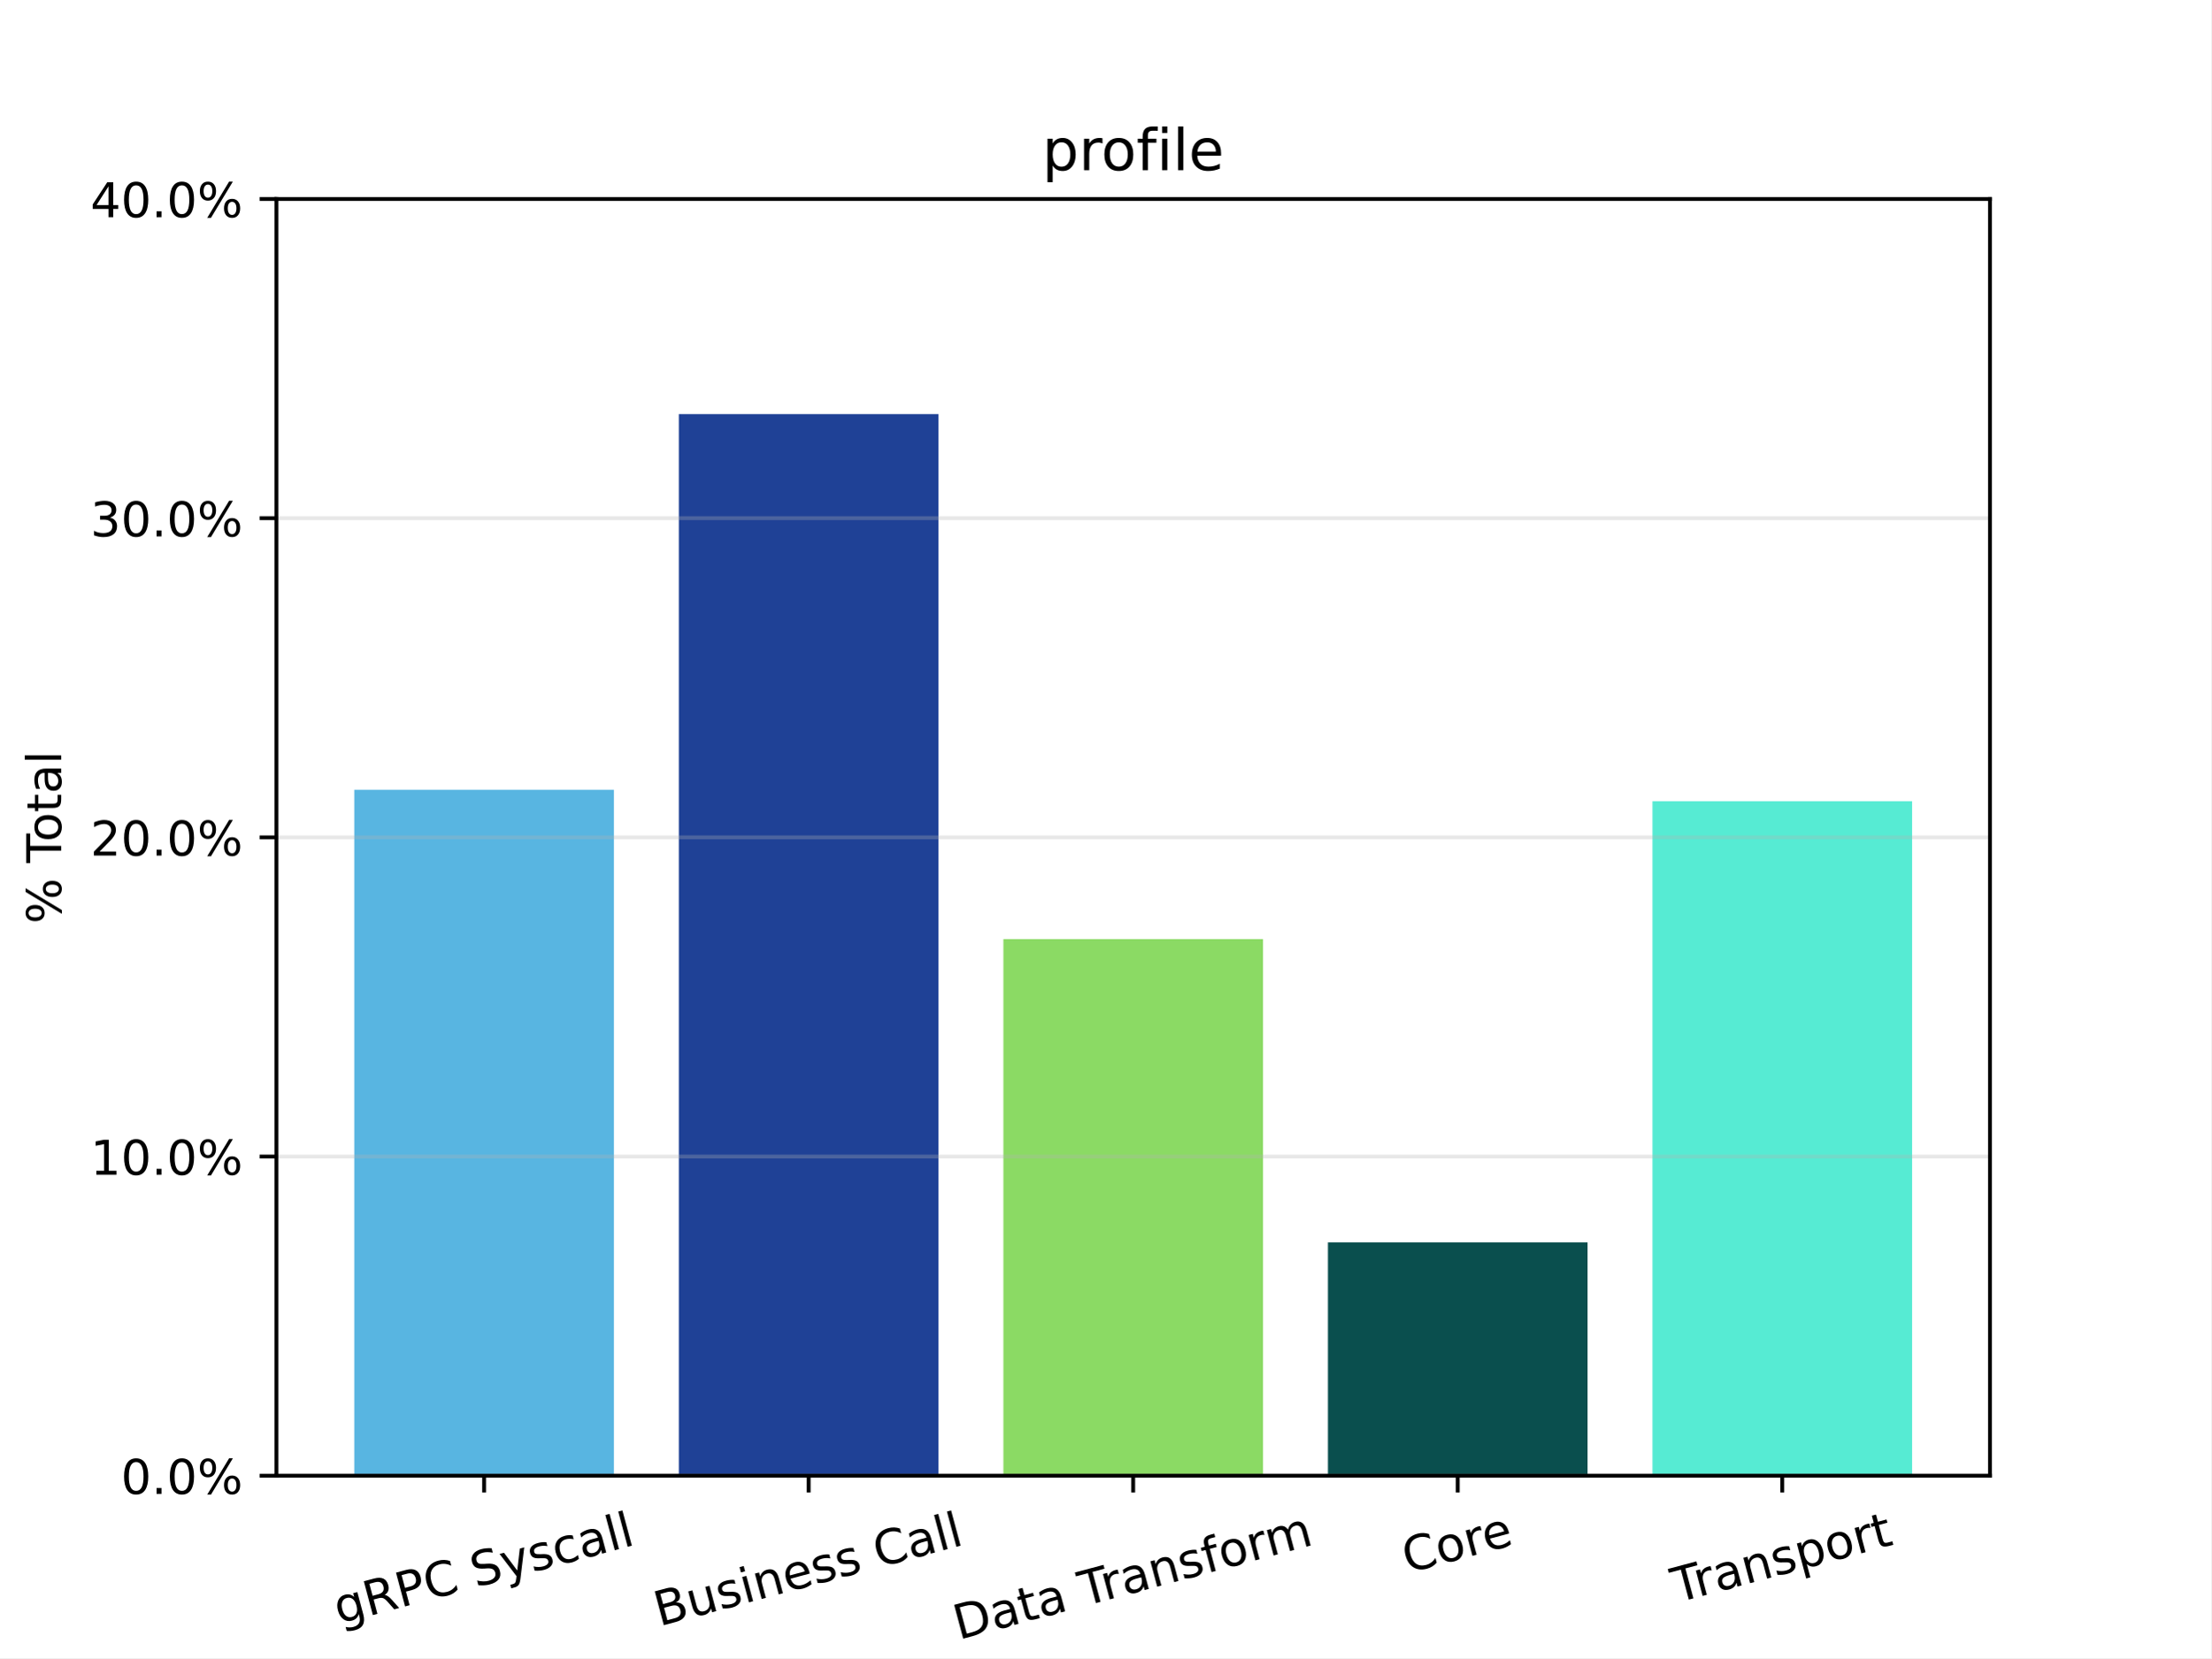
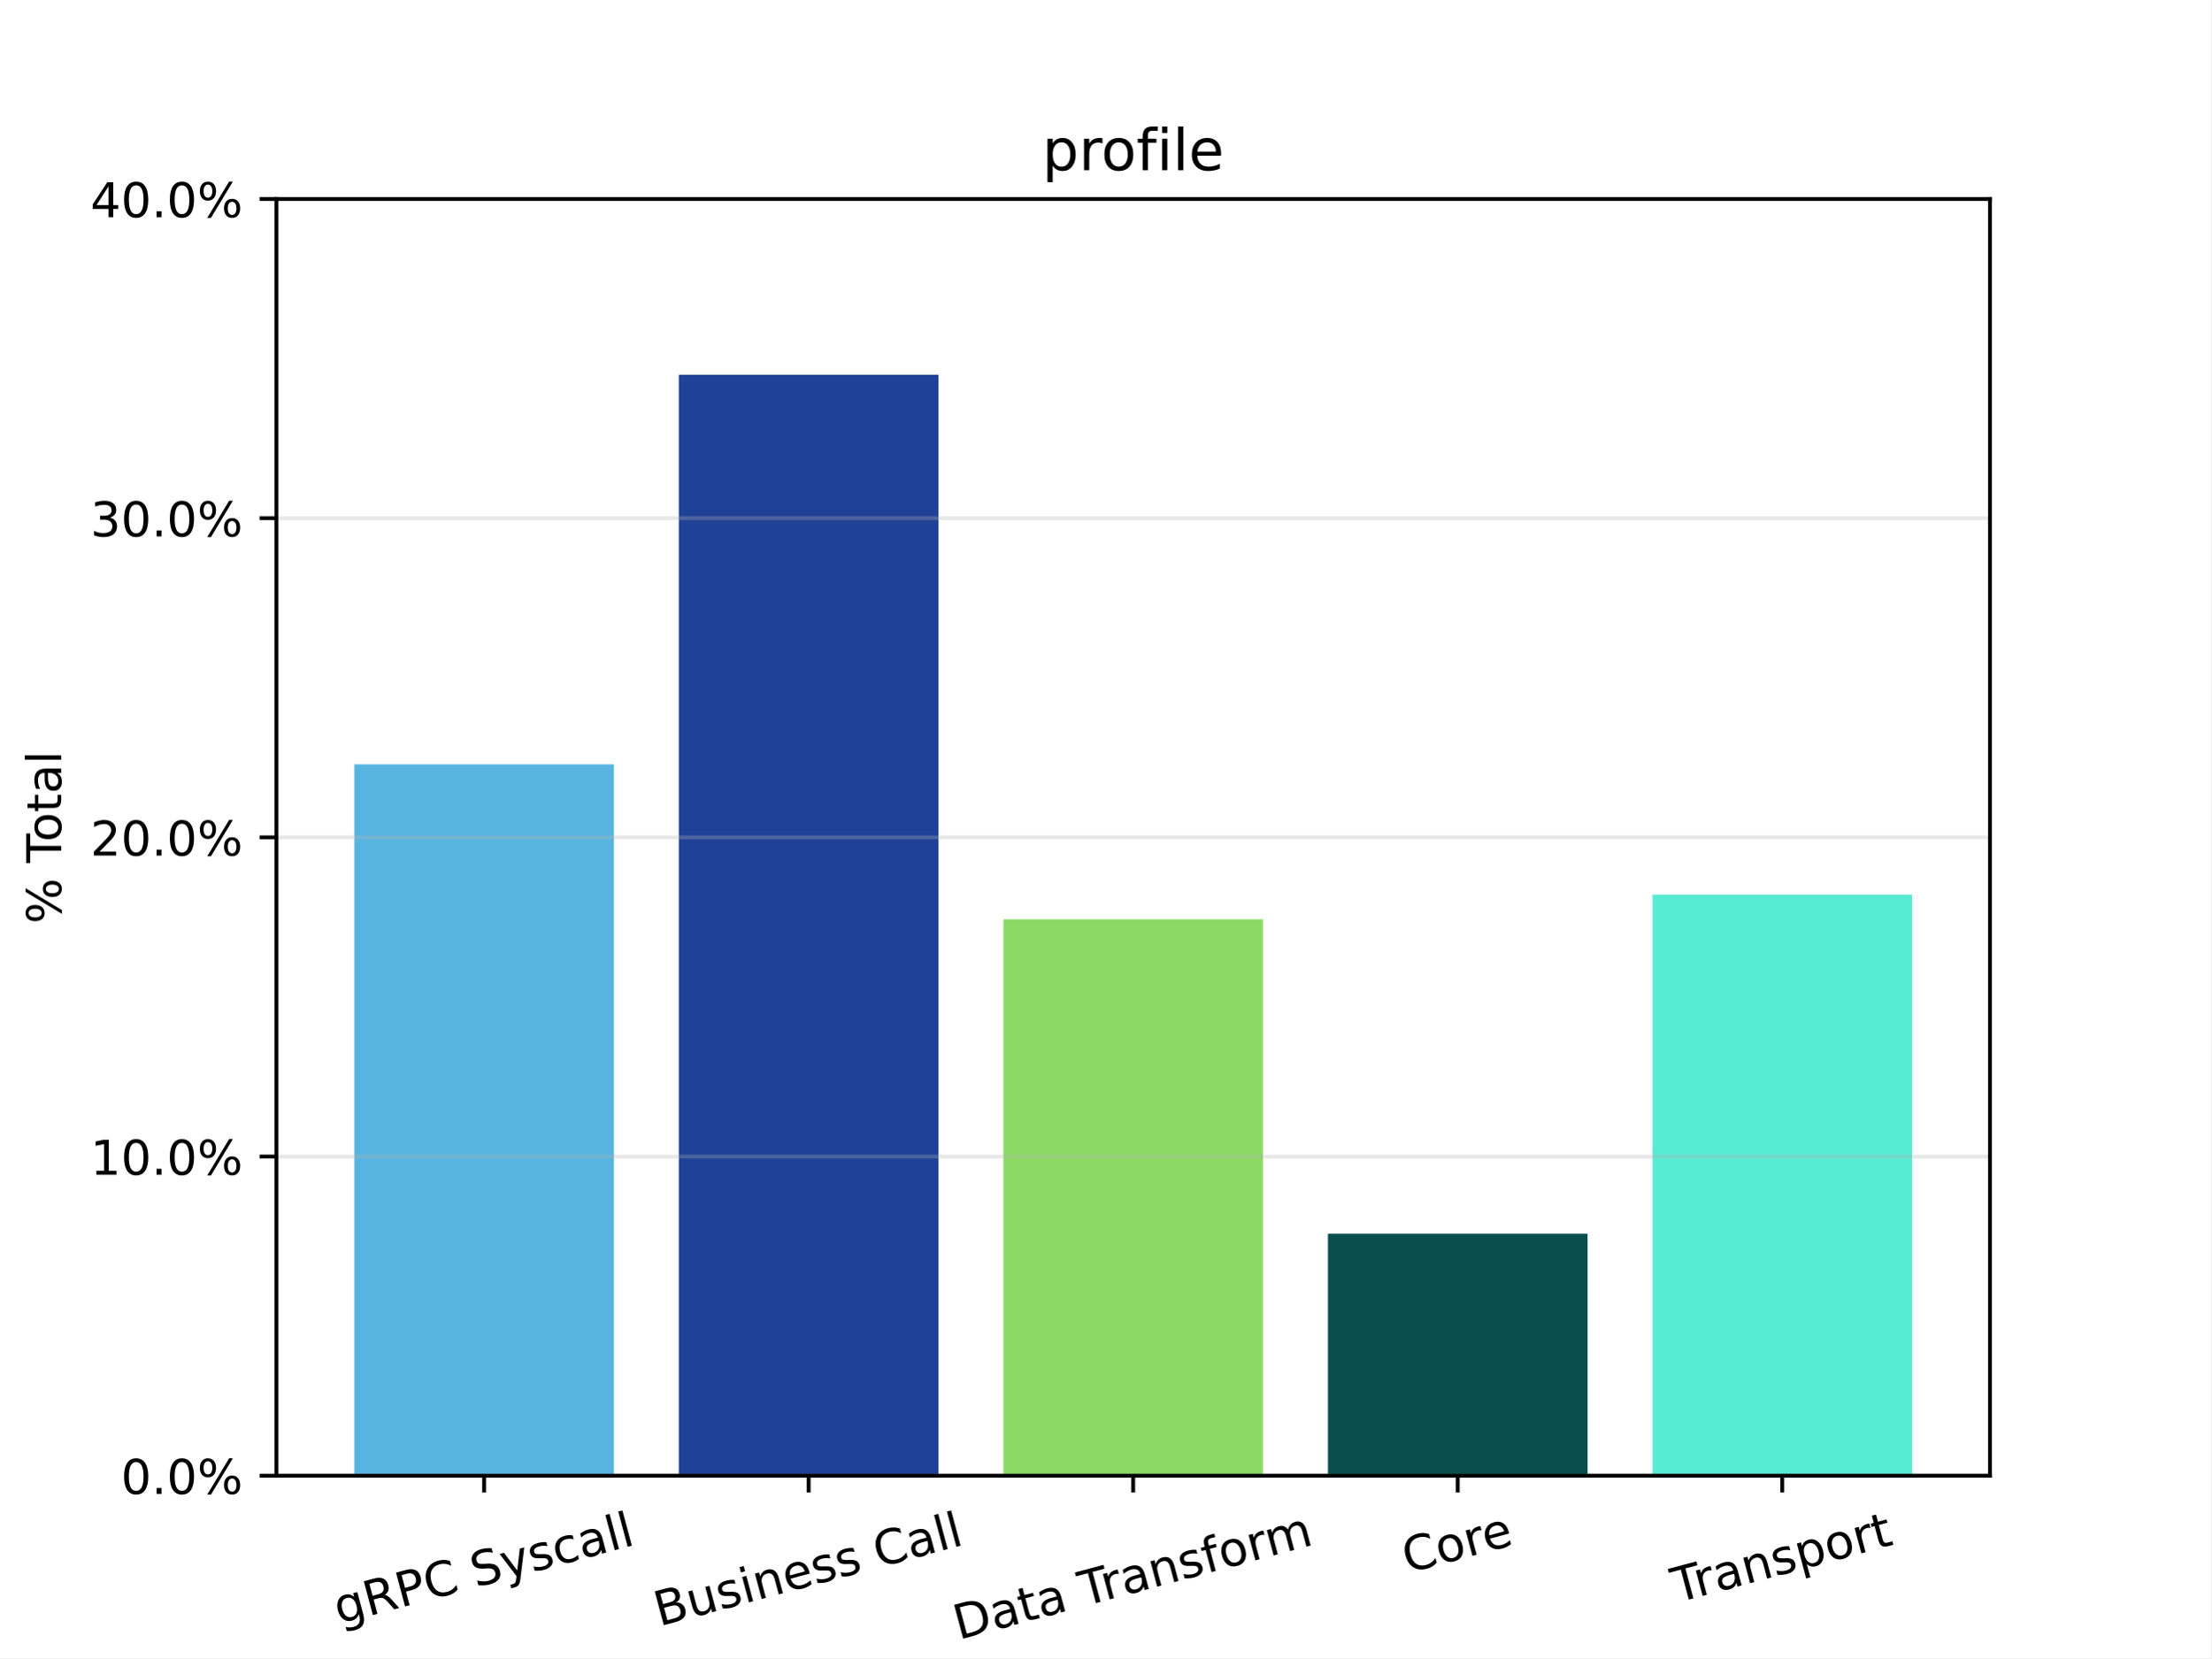
<svg xmlns="http://www.w3.org/2000/svg" xmlns:xlink="http://www.w3.org/1999/xlink" width="460.8pt" height="345.6pt" viewBox="0 0 460.8 345.6" version="1.1">
  <defs>
    <style type="text/css">*{stroke-linejoin: round; stroke-linecap: butt}</style>
  </defs>
  <g id="figure_1">
    <g id="patch_1">
      <path d="M 0 345.6  L 460.8 345.6  L 460.8 0  L 0 0  z " style="fill: #ffffff" />
    </g>
    <g id="axes_1">
      <g id="patch_2">
        <path d="M 57.6 307.584  L 414.72 307.584  L 414.72 41.472  L 57.6 41.472  z " style="fill: #ffffff" />
      </g>
      <g id="patch_3">
-         <path d="M 73.833 307.584  L 127.942 307.584  L 127.942 164.618  L 73.833 164.618  z " clip-path="url(#pe82b537e76)" style="fill: #58b5e1" />
+         <path d="M 73.833 307.584  L 127.942 307.584  L 127.942 159.317  L 73.833 159.317  z " clip-path="url(#p94d9283b08)" style="fill: #58b5e1" />
      </g>
      <g id="patch_4">
-         <path d="M 141.469 307.584  L 195.578 307.584  L 195.578 86.309  L 141.469 86.309  z " clip-path="url(#pe82b537e76)" style="fill: #1f4196" />
+         <path d="M 141.469 307.584  L 195.578 307.584  L 195.578 78.103  L 141.469 78.103  z " clip-path="url(#p94d9283b08)" style="fill: #1f4196" />
      </g>
      <g id="patch_5">
-         <path d="M 209.105 307.584  L 263.215 307.584  L 263.215 195.75  L 209.105 195.75  z " clip-path="url(#pe82b537e76)" style="fill: #8bda64" />
+         <path d="M 209.105 307.584  L 263.215 307.584  L 263.215 191.603  L 209.105 191.603  z " clip-path="url(#p94d9283b08)" style="fill: #8bda64" />
      </g>
      <g id="patch_6">
-         <path d="M 276.742 307.584  L 330.851 307.584  L 330.851 258.951  L 276.742 258.951  z " clip-path="url(#pe82b537e76)" style="fill: #0a4f4e" />
+         <path d="M 276.742 307.584  L 330.851 307.584  L 330.851 257.148  L 276.742 257.148  z " clip-path="url(#p94d9283b08)" style="fill: #0a4f4e" />
      </g>
      <g id="patch_7">
-         <path d="M 344.378 307.584  L 398.487 307.584  L 398.487 167.011  L 344.378 167.011  z " clip-path="url(#pe82b537e76)" style="fill: #56ebd3" />
+         <path d="M 344.378 307.584  L 398.487 307.584  L 398.487 186.469  L 344.378 186.469  z " clip-path="url(#p94d9283b08)" style="fill: #56ebd3" />
      </g>
      <g id="matplotlib.axis_1">
        <g id="xtick_1">
          <g id="line2d_1">
            <defs>
-               <path id="ma9f3b00390" d="M 0 0  L 0 3.5  " style="stroke: #000000; stroke-width: 0.8" />
+               <path id="m9556becb26" d="M 0 0  L 0 3.5  " style="stroke: #000000; stroke-width: 0.8" />
            </defs>
            <g>
-               <use xlink:href="#ma9f3b00390" x="100.887" y="307.584" style="stroke: #000000; stroke-width: 0.8" />
+               <use xlink:href="#m9556becb26" x="100.887" y="307.584" style="stroke: #000000; stroke-width: 0.8" />
            </g>
          </g>
          <g id="text_1">
            <g transform="translate(70.62089 338.526) rotate(-15) scale(0.1 -0.1)">
              <defs>
                <path id="DejaVuSans-67" d="M 2906 1791  Q 2906 2416 2648 2759  Q 2391 3103 1925 3103  Q 1463 3103 1205 2759  Q 947 2416 947 1791  Q 947 1169 1205 825  Q 1463 481 1925 481  Q 2391 481 2648 825  Q 2906 1169 2906 1791  z M 3481 434  Q 3481 -459 3084 -895  Q 2688 -1331 1869 -1331  Q 1566 -1331 1297 -1286  Q 1028 -1241 775 -1147  L 775 -588  Q 1028 -725 1275 -790  Q 1522 -856 1778 -856  Q 2344 -856 2625 -561  Q 2906 -266 2906 331  L 2906 616  Q 2728 306 2450 153  Q 2172 0 1784 0  Q 1141 0 747 490  Q 353 981 353 1791  Q 353 2603 747 3093  Q 1141 3584 1784 3584  Q 2172 3584 2450 3431  Q 2728 3278 2906 2969  L 2906 3500  L 3481 3500  L 3481 434  z " transform="scale(0.015625)" />
                <path id="DejaVuSans-52" d="M 2841 2188  Q 3044 2119 3236 1894  Q 3428 1669 3622 1275  L 4263 0  L 3584 0  L 2988 1197  Q 2756 1666 2539 1819  Q 2322 1972 1947 1972  L 1259 1972  L 1259 0  L 628 0  L 628 4666  L 2053 4666  Q 2853 4666 3247 4331  Q 3641 3997 3641 3322  Q 3641 2881 3436 2590  Q 3231 2300 2841 2188  z M 1259 4147  L 1259 2491  L 2053 2491  Q 2509 2491 2742 2702  Q 2975 2913 2975 3322  Q 2975 3731 2742 3939  Q 2509 4147 2053 4147  L 1259 4147  z " transform="scale(0.015625)" />
                <path id="DejaVuSans-50" d="M 1259 4147  L 1259 2394  L 2053 2394  Q 2494 2394 2734 2622  Q 2975 2850 2975 3272  Q 2975 3691 2734 3919  Q 2494 4147 2053 4147  L 1259 4147  z M 628 4666  L 2053 4666  Q 2838 4666 3239 4311  Q 3641 3956 3641 3272  Q 3641 2581 3239 2228  Q 2838 1875 2053 1875  L 1259 1875  L 1259 0  L 628 0  L 628 4666  z " transform="scale(0.015625)" />
                <path id="DejaVuSans-43" d="M 4122 4306  L 4122 3641  Q 3803 3938 3442 4084  Q 3081 4231 2675 4231  Q 1875 4231 1450 3742  Q 1025 3253 1025 2328  Q 1025 1406 1450 917  Q 1875 428 2675 428  Q 3081 428 3442 575  Q 3803 722 4122 1019  L 4122 359  Q 3791 134 3420 21  Q 3050 -91 2638 -91  Q 1578 -91 968 557  Q 359 1206 359 2328  Q 359 3453 968 4101  Q 1578 4750 2638 4750  Q 3056 4750 3426 4639  Q 3797 4528 4122 4306  z " transform="scale(0.015625)" />
                <path id="DejaVuSans-20" transform="scale(0.015625)" />
                <path id="DejaVuSans-53" d="M 3425 4513  L 3425 3897  Q 3066 4069 2747 4153  Q 2428 4238 2131 4238  Q 1616 4238 1336 4038  Q 1056 3838 1056 3469  Q 1056 3159 1242 3001  Q 1428 2844 1947 2747  L 2328 2669  Q 3034 2534 3370 2195  Q 3706 1856 3706 1288  Q 3706 609 3251 259  Q 2797 -91 1919 -91  Q 1588 -91 1214 -16  Q 841 59 441 206  L 441 856  Q 825 641 1194 531  Q 1563 422 1919 422  Q 2459 422 2753 634  Q 3047 847 3047 1241  Q 3047 1584 2836 1778  Q 2625 1972 2144 2069  L 1759 2144  Q 1053 2284 737 2584  Q 422 2884 422 3419  Q 422 4038 858 4394  Q 1294 4750 2059 4750  Q 2388 4750 2728 4690  Q 3069 4631 3425 4513  z " transform="scale(0.015625)" />
                <path id="DejaVuSans-79" d="M 2059 -325  Q 1816 -950 1584 -1140  Q 1353 -1331 966 -1331  L 506 -1331  L 506 -850  L 844 -850  Q 1081 -850 1212 -737  Q 1344 -625 1503 -206  L 1606 56  L 191 3500  L 800 3500  L 1894 763  L 2988 3500  L 3597 3500  L 2059 -325  z " transform="scale(0.015625)" />
                <path id="DejaVuSans-73" d="M 2834 3397  L 2834 2853  Q 2591 2978 2328 3040  Q 2066 3103 1784 3103  Q 1356 3103 1142 2972  Q 928 2841 928 2578  Q 928 2378 1081 2264  Q 1234 2150 1697 2047  L 1894 2003  Q 2506 1872 2764 1633  Q 3022 1394 3022 966  Q 3022 478 2636 193  Q 2250 -91 1575 -91  Q 1294 -91 989 -36  Q 684 19 347 128  L 347 722  Q 666 556 975 473  Q 1284 391 1588 391  Q 1994 391 2212 530  Q 2431 669 2431 922  Q 2431 1156 2273 1281  Q 2116 1406 1581 1522  L 1381 1569  Q 847 1681 609 1914  Q 372 2147 372 2553  Q 372 3047 722 3315  Q 1072 3584 1716 3584  Q 2034 3584 2315 3537  Q 2597 3491 2834 3397  z " transform="scale(0.015625)" />
                <path id="DejaVuSans-63" d="M 3122 3366  L 3122 2828  Q 2878 2963 2633 3030  Q 2388 3097 2138 3097  Q 1578 3097 1268 2742  Q 959 2388 959 1747  Q 959 1106 1268 751  Q 1578 397 2138 397  Q 2388 397 2633 464  Q 2878 531 3122 666  L 3122 134  Q 2881 22 2623 -34  Q 2366 -91 2075 -91  Q 1284 -91 818 406  Q 353 903 353 1747  Q 353 2603 823 3093  Q 1294 3584 2113 3584  Q 2378 3584 2631 3529  Q 2884 3475 3122 3366  z " transform="scale(0.015625)" />
                <path id="DejaVuSans-61" d="M 2194 1759  Q 1497 1759 1228 1600  Q 959 1441 959 1056  Q 959 750 1161 570  Q 1363 391 1709 391  Q 2188 391 2477 730  Q 2766 1069 2766 1631  L 2766 1759  L 2194 1759  z M 3341 1997  L 3341 0  L 2766 0  L 2766 531  Q 2569 213 2275 61  Q 1981 -91 1556 -91  Q 1019 -91 701 211  Q 384 513 384 1019  Q 384 1609 779 1909  Q 1175 2209 1959 2209  L 2766 2209  L 2766 2266  Q 2766 2663 2505 2880  Q 2244 3097 1772 3097  Q 1472 3097 1187 3025  Q 903 2953 641 2809  L 641 3341  Q 956 3463 1253 3523  Q 1550 3584 1831 3584  Q 2591 3584 2966 3190  Q 3341 2797 3341 1997  z " transform="scale(0.015625)" />
                <path id="DejaVuSans-6c" d="M 603 4863  L 1178 4863  L 1178 0  L 603 0  L 603 4863  z " transform="scale(0.015625)" />
              </defs>
              <use xlink:href="#DejaVuSans-67" />
              <use xlink:href="#DejaVuSans-52" x="63.477" />
              <use xlink:href="#DejaVuSans-50" x="132.959" />
              <use xlink:href="#DejaVuSans-43" x="193.262" />
              <use xlink:href="#DejaVuSans-20" x="263.086" />
              <use xlink:href="#DejaVuSans-53" x="294.873" />
              <use xlink:href="#DejaVuSans-79" x="358.35" />
              <use xlink:href="#DejaVuSans-73" x="417.529" />
              <use xlink:href="#DejaVuSans-63" x="469.629" />
              <use xlink:href="#DejaVuSans-61" x="524.609" />
              <use xlink:href="#DejaVuSans-6c" x="585.889" />
              <use xlink:href="#DejaVuSans-6c" x="613.672" />
            </g>
          </g>
        </g>
        <g id="xtick_2">
          <g id="line2d_2">
            <g>
-               <use xlink:href="#ma9f3b00390" x="168.524" y="307.584" style="stroke: #000000; stroke-width: 0.8" />
+               <use xlink:href="#m9556becb26" x="168.524" y="307.584" style="stroke: #000000; stroke-width: 0.8" />
            </g>
          </g>
          <g id="text_2">
            <g transform="translate(137.3909 338.9902) rotate(-15) scale(0.1 -0.1)">
              <defs>
                <path id="DejaVuSans-42" d="M 1259 2228  L 1259 519  L 2272 519  Q 2781 519 3026 730  Q 3272 941 3272 1375  Q 3272 1813 3026 2020  Q 2781 2228 2272 2228  L 1259 2228  z M 1259 4147  L 1259 2741  L 2194 2741  Q 2656 2741 2882 2914  Q 3109 3088 3109 3444  Q 3109 3797 2882 3972  Q 2656 4147 2194 4147  L 1259 4147  z M 628 4666  L 2241 4666  Q 2963 4666 3353 4366  Q 3744 4066 3744 3513  Q 3744 3084 3544 2831  Q 3344 2578 2956 2516  Q 3422 2416 3680 2098  Q 3938 1781 3938 1306  Q 3938 681 3513 340  Q 3088 0 2303 0  L 628 0  L 628 4666  z " transform="scale(0.015625)" />
                <path id="DejaVuSans-75" d="M 544 1381  L 544 3500  L 1119 3500  L 1119 1403  Q 1119 906 1312 657  Q 1506 409 1894 409  Q 2359 409 2629 706  Q 2900 1003 2900 1516  L 2900 3500  L 3475 3500  L 3475 0  L 2900 0  L 2900 538  Q 2691 219 2414 64  Q 2138 -91 1772 -91  Q 1169 -91 856 284  Q 544 659 544 1381  z M 1991 3584  L 1991 3584  z " transform="scale(0.015625)" />
                <path id="DejaVuSans-69" d="M 603 3500  L 1178 3500  L 1178 0  L 603 0  L 603 3500  z M 603 4863  L 1178 4863  L 1178 4134  L 603 4134  L 603 4863  z " transform="scale(0.015625)" />
                <path id="DejaVuSans-6e" d="M 3513 2113  L 3513 0  L 2938 0  L 2938 2094  Q 2938 2591 2744 2837  Q 2550 3084 2163 3084  Q 1697 3084 1428 2787  Q 1159 2491 1159 1978  L 1159 0  L 581 0  L 581 3500  L 1159 3500  L 1159 2956  Q 1366 3272 1645 3428  Q 1925 3584 2291 3584  Q 2894 3584 3203 3211  Q 3513 2838 3513 2113  z " transform="scale(0.015625)" />
                <path id="DejaVuSans-65" d="M 3597 1894  L 3597 1613  L 953 1613  Q 991 1019 1311 708  Q 1631 397 2203 397  Q 2534 397 2845 478  Q 3156 559 3463 722  L 3463 178  Q 3153 47 2828 -22  Q 2503 -91 2169 -91  Q 1331 -91 842 396  Q 353 884 353 1716  Q 353 2575 817 3079  Q 1281 3584 2069 3584  Q 2775 3584 3186 3129  Q 3597 2675 3597 1894  z M 3022 2063  Q 3016 2534 2758 2815  Q 2500 3097 2075 3097  Q 1594 3097 1305 2825  Q 1016 2553 972 2059  L 3022 2063  z " transform="scale(0.015625)" />
              </defs>
              <use xlink:href="#DejaVuSans-42" />
              <use xlink:href="#DejaVuSans-75" x="68.604" />
              <use xlink:href="#DejaVuSans-73" x="131.982" />
              <use xlink:href="#DejaVuSans-69" x="184.082" />
              <use xlink:href="#DejaVuSans-6e" x="211.865" />
              <use xlink:href="#DejaVuSans-65" x="275.244" />
              <use xlink:href="#DejaVuSans-73" x="336.768" />
              <use xlink:href="#DejaVuSans-73" x="388.867" />
              <use xlink:href="#DejaVuSans-20" x="440.967" />
              <use xlink:href="#DejaVuSans-43" x="472.754" />
              <use xlink:href="#DejaVuSans-61" x="542.578" />
              <use xlink:href="#DejaVuSans-6c" x="603.857" />
              <use xlink:href="#DejaVuSans-6c" x="631.641" />
            </g>
          </g>
        </g>
        <g id="xtick_3">
          <g id="line2d_3">
            <g>
-               <use xlink:href="#ma9f3b00390" x="236.16" y="307.584" style="stroke: #000000; stroke-width: 0.8" />
+               <use xlink:href="#m9556becb26" x="236.16" y="307.584" style="stroke: #000000; stroke-width: 0.8" />
            </g>
          </g>
          <g id="text_3">
            <g transform="translate(199.7879 341.798) rotate(-15) scale(0.1 -0.1)">
              <defs>
                <path id="DejaVuSans-44" d="M 1259 4147  L 1259 519  L 2022 519  Q 2988 519 3436 956  Q 3884 1394 3884 2338  Q 3884 3275 3436 3711  Q 2988 4147 2022 4147  L 1259 4147  z M 628 4666  L 1925 4666  Q 3281 4666 3915 4102  Q 4550 3538 4550 2338  Q 4550 1131 3912 565  Q 3275 0 1925 0  L 628 0  L 628 4666  z " transform="scale(0.015625)" />
                <path id="DejaVuSans-74" d="M 1172 4494  L 1172 3500  L 2356 3500  L 2356 3053  L 1172 3053  L 1172 1153  Q 1172 725 1289 603  Q 1406 481 1766 481  L 2356 481  L 2356 0  L 1766 0  Q 1100 0 847 248  Q 594 497 594 1153  L 594 3053  L 172 3053  L 172 3500  L 594 3500  L 594 4494  L 1172 4494  z " transform="scale(0.015625)" />
                <path id="DejaVuSans-54" d="M -19 4666  L 3928 4666  L 3928 4134  L 2272 4134  L 2272 0  L 1638 0  L 1638 4134  L -19 4134  L -19 4666  z " transform="scale(0.015625)" />
                <path id="DejaVuSans-72" d="M 2631 2963  Q 2534 3019 2420 3045  Q 2306 3072 2169 3072  Q 1681 3072 1420 2755  Q 1159 2438 1159 1844  L 1159 0  L 581 0  L 581 3500  L 1159 3500  L 1159 2956  Q 1341 3275 1631 3429  Q 1922 3584 2338 3584  Q 2397 3584 2469 3576  Q 2541 3569 2628 3553  L 2631 2963  z " transform="scale(0.015625)" />
                <path id="DejaVuSans-66" d="M 2375 4863  L 2375 4384  L 1825 4384  Q 1516 4384 1395 4259  Q 1275 4134 1275 3809  L 1275 3500  L 2222 3500  L 2222 3053  L 1275 3053  L 1275 0  L 697 0  L 697 3053  L 147 3053  L 147 3500  L 697 3500  L 697 3744  Q 697 4328 969 4595  Q 1241 4863 1831 4863  L 2375 4863  z " transform="scale(0.015625)" />
                <path id="DejaVuSans-6f" d="M 1959 3097  Q 1497 3097 1228 2736  Q 959 2375 959 1747  Q 959 1119 1226 758  Q 1494 397 1959 397  Q 2419 397 2687 759  Q 2956 1122 2956 1747  Q 2956 2369 2687 2733  Q 2419 3097 1959 3097  z M 1959 3584  Q 2709 3584 3137 3096  Q 3566 2609 3566 1747  Q 3566 888 3137 398  Q 2709 -91 1959 -91  Q 1206 -91 779 398  Q 353 888 353 1747  Q 353 2609 779 3096  Q 1206 3584 1959 3584  z " transform="scale(0.015625)" />
                <path id="DejaVuSans-6d" d="M 3328 2828  Q 3544 3216 3844 3400  Q 4144 3584 4550 3584  Q 5097 3584 5394 3201  Q 5691 2819 5691 2113  L 5691 0  L 5113 0  L 5113 2094  Q 5113 2597 4934 2840  Q 4756 3084 4391 3084  Q 3944 3084 3684 2787  Q 3425 2491 3425 1978  L 3425 0  L 2847 0  L 2847 2094  Q 2847 2600 2669 2842  Q 2491 3084 2119 3084  Q 1678 3084 1418 2786  Q 1159 2488 1159 1978  L 1159 0  L 581 0  L 581 3500  L 1159 3500  L 1159 2956  Q 1356 3278 1631 3431  Q 1906 3584 2284 3584  Q 2666 3584 2933 3390  Q 3200 3197 3328 2828  z " transform="scale(0.015625)" />
              </defs>
              <use xlink:href="#DejaVuSans-44" />
              <use xlink:href="#DejaVuSans-61" x="77.002" />
              <use xlink:href="#DejaVuSans-74" x="138.281" />
              <use xlink:href="#DejaVuSans-61" x="177.49" />
              <use xlink:href="#DejaVuSans-20" x="238.77" />
              <use xlink:href="#DejaVuSans-54" x="270.557" />
              <use xlink:href="#DejaVuSans-72" x="316.891" />
              <use xlink:href="#DejaVuSans-61" x="358.004" />
              <use xlink:href="#DejaVuSans-6e" x="419.283" />
              <use xlink:href="#DejaVuSans-73" x="482.662" />
              <use xlink:href="#DejaVuSans-66" x="534.762" />
              <use xlink:href="#DejaVuSans-6f" x="569.967" />
              <use xlink:href="#DejaVuSans-72" x="631.148" />
              <use xlink:href="#DejaVuSans-6d" x="670.512" />
            </g>
          </g>
        </g>
        <g id="xtick_4">
          <g id="line2d_4">
            <g>
-               <use xlink:href="#ma9f3b00390" x="303.796" y="307.584" style="stroke: #000000; stroke-width: 0.8" />
+               <use xlink:href="#m9556becb26" x="303.796" y="307.584" style="stroke: #000000; stroke-width: 0.8" />
            </g>
          </g>
          <g id="text_4">
            <g transform="translate(293.3345 327.9128) rotate(-15) scale(0.1 -0.1)">
              <use xlink:href="#DejaVuSans-43" />
              <use xlink:href="#DejaVuSans-6f" x="69.824" />
              <use xlink:href="#DejaVuSans-72" x="131.006" />
              <use xlink:href="#DejaVuSans-65" x="169.869" />
            </g>
          </g>
        </g>
        <g id="xtick_5">
          <g id="line2d_5">
            <g>
-               <use xlink:href="#ma9f3b00390" x="371.433" y="307.584" style="stroke: #000000; stroke-width: 0.8" />
+               <use xlink:href="#m9556becb26" x="371.433" y="307.584" style="stroke: #000000; stroke-width: 0.8" />
            </g>
          </g>
          <g id="text_5">
            <g transform="translate(349.4876 334.0666) rotate(-15) scale(0.1 -0.1)">
              <defs>
                <path id="DejaVuSans-70" d="M 1159 525  L 1159 -1331  L 581 -1331  L 581 3500  L 1159 3500  L 1159 2969  Q 1341 3281 1617 3432  Q 1894 3584 2278 3584  Q 2916 3584 3314 3078  Q 3713 2572 3713 1747  Q 3713 922 3314 415  Q 2916 -91 2278 -91  Q 1894 -91 1617 61  Q 1341 213 1159 525  z M 3116 1747  Q 3116 2381 2855 2742  Q 2594 3103 2138 3103  Q 1681 3103 1420 2742  Q 1159 2381 1159 1747  Q 1159 1113 1420 752  Q 1681 391 2138 391  Q 2594 391 2855 752  Q 3116 1113 3116 1747  z " transform="scale(0.015625)" />
              </defs>
              <use xlink:href="#DejaVuSans-54" />
              <use xlink:href="#DejaVuSans-72" x="46.334" />
              <use xlink:href="#DejaVuSans-61" x="87.447" />
              <use xlink:href="#DejaVuSans-6e" x="148.727" />
              <use xlink:href="#DejaVuSans-73" x="212.105" />
              <use xlink:href="#DejaVuSans-70" x="264.205" />
              <use xlink:href="#DejaVuSans-6f" x="327.682" />
              <use xlink:href="#DejaVuSans-72" x="388.863" />
              <use xlink:href="#DejaVuSans-74" x="429.977" />
            </g>
          </g>
        </g>
        <g id="text_6">
          <g transform="translate(209.2084 355.4053) scale(0.1 -0.1)">
            <use xlink:href="#DejaVuSans-43" />
            <use xlink:href="#DejaVuSans-61" x="69.824" />
            <use xlink:href="#DejaVuSans-74" x="131.104" />
            <use xlink:href="#DejaVuSans-65" x="170.312" />
            <use xlink:href="#DejaVuSans-67" x="231.836" />
            <use xlink:href="#DejaVuSans-6f" x="295.312" />
            <use xlink:href="#DejaVuSans-72" x="356.494" />
            <use xlink:href="#DejaVuSans-69" x="397.607" />
            <use xlink:href="#DejaVuSans-65" x="425.391" />
            <use xlink:href="#DejaVuSans-73" x="486.914" />
          </g>
        </g>
      </g>
      <g id="matplotlib.axis_2">
        <g id="ytick_1">
          <g id="line2d_6">
-             <path d="M 57.6 307.584  L 414.72 307.584  " clip-path="url(#pe82b537e76)" style="fill: none; stroke: #b0b0b0; stroke-opacity: 0.3; stroke-width: 0.8; stroke-linecap: square" />
+             <path d="M 57.6 307.584  L 414.72 307.584  " clip-path="url(#p94d9283b08)" style="fill: none; stroke: #b0b0b0; stroke-opacity: 0.3; stroke-width: 0.8; stroke-linecap: square" />
          </g>
          <g id="line2d_7">
            <defs>
-               <path id="m0f74a72ecf" d="M 0 0  L -3.5 0  " style="stroke: #000000; stroke-width: 0.8" />
+               <path id="mb5635cf28a" d="M 0 0  L -3.5 0  " style="stroke: #000000; stroke-width: 0.8" />
            </defs>
            <g>
-               <use xlink:href="#m0f74a72ecf" x="57.6" y="307.584" style="stroke: #000000; stroke-width: 0.8" />
+               <use xlink:href="#mb5635cf28a" x="57.6" y="307.584" style="stroke: #000000; stroke-width: 0.8" />
            </g>
          </g>
          <g id="text_7">
            <g transform="translate(25.19531 311.3832) scale(0.1 -0.1)">
              <defs>
                <path id="DejaVuSans-30" d="M 2034 4250  Q 1547 4250 1301 3770  Q 1056 3291 1056 2328  Q 1056 1369 1301 889  Q 1547 409 2034 409  Q 2525 409 2770 889  Q 3016 1369 3016 2328  Q 3016 3291 2770 3770  Q 2525 4250 2034 4250  z M 2034 4750  Q 2819 4750 3233 4129  Q 3647 3509 3647 2328  Q 3647 1150 3233 529  Q 2819 -91 2034 -91  Q 1250 -91 836 529  Q 422 1150 422 2328  Q 422 3509 836 4129  Q 1250 4750 2034 4750  z " transform="scale(0.015625)" />
                <path id="DejaVuSans-2e" d="M 684 794  L 1344 794  L 1344 0  L 684 0  L 684 794  z " transform="scale(0.015625)" />
                <path id="DejaVuSans-25" d="M 4653 2053  Q 4381 2053 4226 1822  Q 4072 1591 4072 1178  Q 4072 772 4226 539  Q 4381 306 4653 306  Q 4919 306 5073 539  Q 5228 772 5228 1178  Q 5228 1588 5073 1820  Q 4919 2053 4653 2053  z M 4653 2450  Q 5147 2450 5437 2106  Q 5728 1763 5728 1178  Q 5728 594 5436 251  Q 5144 -91 4653 -91  Q 4153 -91 3862 251  Q 3572 594 3572 1178  Q 3572 1766 3864 2108  Q 4156 2450 4653 2450  z M 1428 4353  Q 1159 4353 1004 4120  Q 850 3888 850 3481  Q 850 3069 1003 2837  Q 1156 2606 1428 2606  Q 1700 2606 1854 2837  Q 2009 3069 2009 3481  Q 2009 3884 1853 4118  Q 1697 4353 1428 4353  z M 4250 4750  L 4750 4750  L 1831 -91  L 1331 -91  L 4250 4750  z M 1428 4750  Q 1922 4750 2215 4408  Q 2509 4066 2509 3481  Q 2509 2891 2217 2550  Q 1925 2209 1428 2209  Q 931 2209 642 2551  Q 353 2894 353 3481  Q 353 4063 643 4406  Q 934 4750 1428 4750  z " transform="scale(0.015625)" />
              </defs>
              <use xlink:href="#DejaVuSans-30" />
              <use xlink:href="#DejaVuSans-2e" x="63.623" />
              <use xlink:href="#DejaVuSans-30" x="95.41" />
              <use xlink:href="#DejaVuSans-25" x="159.033" />
            </g>
          </g>
        </g>
        <g id="ytick_2">
          <g id="line2d_8">
-             <path d="M 57.6 241.056  L 414.72 241.056  " clip-path="url(#pe82b537e76)" style="fill: none; stroke: #b0b0b0; stroke-opacity: 0.3; stroke-width: 0.8; stroke-linecap: square" />
+             <path d="M 57.6 241.056  L 414.72 241.056  " clip-path="url(#p94d9283b08)" style="fill: none; stroke: #b0b0b0; stroke-opacity: 0.3; stroke-width: 0.8; stroke-linecap: square" />
          </g>
          <g id="line2d_9">
            <g>
-               <use xlink:href="#m0f74a72ecf" x="57.6" y="241.056" style="stroke: #000000; stroke-width: 0.8" />
+               <use xlink:href="#mb5635cf28a" x="57.6" y="241.056" style="stroke: #000000; stroke-width: 0.8" />
            </g>
          </g>
          <g id="text_8">
            <g transform="translate(18.83281 244.8552) scale(0.1 -0.1)">
              <defs>
                <path id="DejaVuSans-31" d="M 794 531  L 1825 531  L 1825 4091  L 703 3866  L 703 4441  L 1819 4666  L 2450 4666  L 2450 531  L 3481 531  L 3481 0  L 794 0  L 794 531  z " transform="scale(0.015625)" />
              </defs>
              <use xlink:href="#DejaVuSans-31" />
              <use xlink:href="#DejaVuSans-30" x="63.623" />
              <use xlink:href="#DejaVuSans-2e" x="127.246" />
              <use xlink:href="#DejaVuSans-30" x="159.033" />
              <use xlink:href="#DejaVuSans-25" x="222.656" />
            </g>
          </g>
        </g>
        <g id="ytick_3">
          <g id="line2d_10">
-             <path d="M 57.6 174.528  L 414.72 174.528  " clip-path="url(#pe82b537e76)" style="fill: none; stroke: #b0b0b0; stroke-opacity: 0.3; stroke-width: 0.8; stroke-linecap: square" />
+             <path d="M 57.6 174.528  L 414.72 174.528  " clip-path="url(#p94d9283b08)" style="fill: none; stroke: #b0b0b0; stroke-opacity: 0.3; stroke-width: 0.8; stroke-linecap: square" />
          </g>
          <g id="line2d_11">
            <g>
-               <use xlink:href="#m0f74a72ecf" x="57.6" y="174.528" style="stroke: #000000; stroke-width: 0.8" />
+               <use xlink:href="#mb5635cf28a" x="57.6" y="174.528" style="stroke: #000000; stroke-width: 0.8" />
            </g>
          </g>
          <g id="text_9">
            <g transform="translate(18.83281 178.3272) scale(0.1 -0.1)">
              <defs>
                <path id="DejaVuSans-32" d="M 1228 531  L 3431 531  L 3431 0  L 469 0  L 469 531  Q 828 903 1448 1529  Q 2069 2156 2228 2338  Q 2531 2678 2651 2914  Q 2772 3150 2772 3378  Q 2772 3750 2511 3984  Q 2250 4219 1831 4219  Q 1534 4219 1204 4116  Q 875 4013 500 3803  L 500 4441  Q 881 4594 1212 4672  Q 1544 4750 1819 4750  Q 2544 4750 2975 4387  Q 3406 4025 3406 3419  Q 3406 3131 3298 2873  Q 3191 2616 2906 2266  Q 2828 2175 2409 1742  Q 1991 1309 1228 531  z " transform="scale(0.015625)" />
              </defs>
              <use xlink:href="#DejaVuSans-32" />
              <use xlink:href="#DejaVuSans-30" x="63.623" />
              <use xlink:href="#DejaVuSans-2e" x="127.246" />
              <use xlink:href="#DejaVuSans-30" x="159.033" />
              <use xlink:href="#DejaVuSans-25" x="222.656" />
            </g>
          </g>
        </g>
        <g id="ytick_4">
          <g id="line2d_12">
-             <path d="M 57.6 108  L 414.72 108  " clip-path="url(#pe82b537e76)" style="fill: none; stroke: #b0b0b0; stroke-opacity: 0.3; stroke-width: 0.8; stroke-linecap: square" />
+             <path d="M 57.6 108  L 414.72 108  " clip-path="url(#p94d9283b08)" style="fill: none; stroke: #b0b0b0; stroke-opacity: 0.3; stroke-width: 0.8; stroke-linecap: square" />
          </g>
          <g id="line2d_13">
            <g>
-               <use xlink:href="#m0f74a72ecf" x="57.6" y="108" style="stroke: #000000; stroke-width: 0.8" />
+               <use xlink:href="#mb5635cf28a" x="57.6" y="108" style="stroke: #000000; stroke-width: 0.8" />
            </g>
          </g>
          <g id="text_10">
            <g transform="translate(18.83281 111.7992) scale(0.1 -0.1)">
              <defs>
                <path id="DejaVuSans-33" d="M 2597 2516  Q 3050 2419 3304 2112  Q 3559 1806 3559 1356  Q 3559 666 3084 287  Q 2609 -91 1734 -91  Q 1441 -91 1130 -33  Q 819 25 488 141  L 488 750  Q 750 597 1062 519  Q 1375 441 1716 441  Q 2309 441 2620 675  Q 2931 909 2931 1356  Q 2931 1769 2642 2001  Q 2353 2234 1838 2234  L 1294 2234  L 1294 2753  L 1863 2753  Q 2328 2753 2575 2939  Q 2822 3125 2822 3475  Q 2822 3834 2567 4026  Q 2313 4219 1838 4219  Q 1578 4219 1281 4162  Q 984 4106 628 3988  L 628 4550  Q 988 4650 1302 4700  Q 1616 4750 1894 4750  Q 2613 4750 3031 4423  Q 3450 4097 3450 3541  Q 3450 3153 3228 2886  Q 3006 2619 2597 2516  z " transform="scale(0.015625)" />
              </defs>
              <use xlink:href="#DejaVuSans-33" />
              <use xlink:href="#DejaVuSans-30" x="63.623" />
              <use xlink:href="#DejaVuSans-2e" x="127.246" />
              <use xlink:href="#DejaVuSans-30" x="159.033" />
              <use xlink:href="#DejaVuSans-25" x="222.656" />
            </g>
          </g>
        </g>
        <g id="ytick_5">
          <g id="line2d_14">
-             <path d="M 57.6 41.472  L 414.72 41.472  " clip-path="url(#pe82b537e76)" style="fill: none; stroke: #b0b0b0; stroke-opacity: 0.3; stroke-width: 0.8; stroke-linecap: square" />
+             <path d="M 57.6 41.472  L 414.72 41.472  " clip-path="url(#p94d9283b08)" style="fill: none; stroke: #b0b0b0; stroke-opacity: 0.3; stroke-width: 0.8; stroke-linecap: square" />
          </g>
          <g id="line2d_15">
            <g>
-               <use xlink:href="#m0f74a72ecf" x="57.6" y="41.472" style="stroke: #000000; stroke-width: 0.8" />
+               <use xlink:href="#mb5635cf28a" x="57.6" y="41.472" style="stroke: #000000; stroke-width: 0.8" />
            </g>
          </g>
          <g id="text_11">
            <g transform="translate(18.83281 45.27122) scale(0.1 -0.1)">
              <defs>
                <path id="DejaVuSans-34" d="M 2419 4116  L 825 1625  L 2419 1625  L 2419 4116  z M 2253 4666  L 3047 4666  L 3047 1625  L 3713 1625  L 3713 1100  L 3047 1100  L 3047 0  L 2419 0  L 2419 1100  L 313 1100  L 313 1709  L 2253 4666  z " transform="scale(0.015625)" />
              </defs>
              <use xlink:href="#DejaVuSans-34" />
              <use xlink:href="#DejaVuSans-30" x="63.623" />
              <use xlink:href="#DejaVuSans-2e" x="127.246" />
              <use xlink:href="#DejaVuSans-30" x="159.033" />
              <use xlink:href="#DejaVuSans-25" x="222.656" />
            </g>
          </g>
        </g>
        <g id="text_12">
          <g transform="translate(12.75313 192.5444) rotate(-90) scale(0.1 -0.1)">
            <use xlink:href="#DejaVuSans-25" />
            <use xlink:href="#DejaVuSans-20" x="95.02" />
            <use xlink:href="#DejaVuSans-54" x="126.807" />
            <use xlink:href="#DejaVuSans-6f" x="170.891" />
            <use xlink:href="#DejaVuSans-74" x="232.072" />
            <use xlink:href="#DejaVuSans-61" x="271.281" />
            <use xlink:href="#DejaVuSans-6c" x="332.561" />
          </g>
        </g>
      </g>
      <g id="patch_8">
        <path d="M 57.6 307.584  L 57.6 41.472  " style="fill: none; stroke: #000000; stroke-width: 0.8; stroke-linejoin: miter; stroke-linecap: square" />
      </g>
      <g id="patch_9">
        <path d="M 414.72 307.584  L 414.72 41.472  " style="fill: none; stroke: #000000; stroke-width: 0.8; stroke-linejoin: miter; stroke-linecap: square" />
      </g>
      <g id="patch_10">
        <path d="M 57.6 307.584  L 414.72 307.584  " style="fill: none; stroke: #000000; stroke-width: 0.8; stroke-linejoin: miter; stroke-linecap: square" />
      </g>
      <g id="patch_11">
        <path d="M 57.6 41.472  L 414.72 41.472  " style="fill: none; stroke: #000000; stroke-width: 0.8; stroke-linejoin: miter; stroke-linecap: square" />
      </g>
      <g id="text_13">
        <g transform="translate(217.2103 35.472) scale(0.12 -0.12)">
          <use xlink:href="#DejaVuSans-70" />
          <use xlink:href="#DejaVuSans-72" x="63.477" />
          <use xlink:href="#DejaVuSans-6f" x="102.34" />
          <use xlink:href="#DejaVuSans-66" x="163.521" />
          <use xlink:href="#DejaVuSans-69" x="198.727" />
          <use xlink:href="#DejaVuSans-6c" x="226.51" />
          <use xlink:href="#DejaVuSans-65" x="254.293" />
        </g>
      </g>
    </g>
  </g>
  <defs>
-     <clipPath id="pe82b537e76">
+     <clipPath id="p94d9283b08">
      <rect x="57.6" y="41.472" width="357.12" height="266.112" />
    </clipPath>
  </defs>
</svg>
